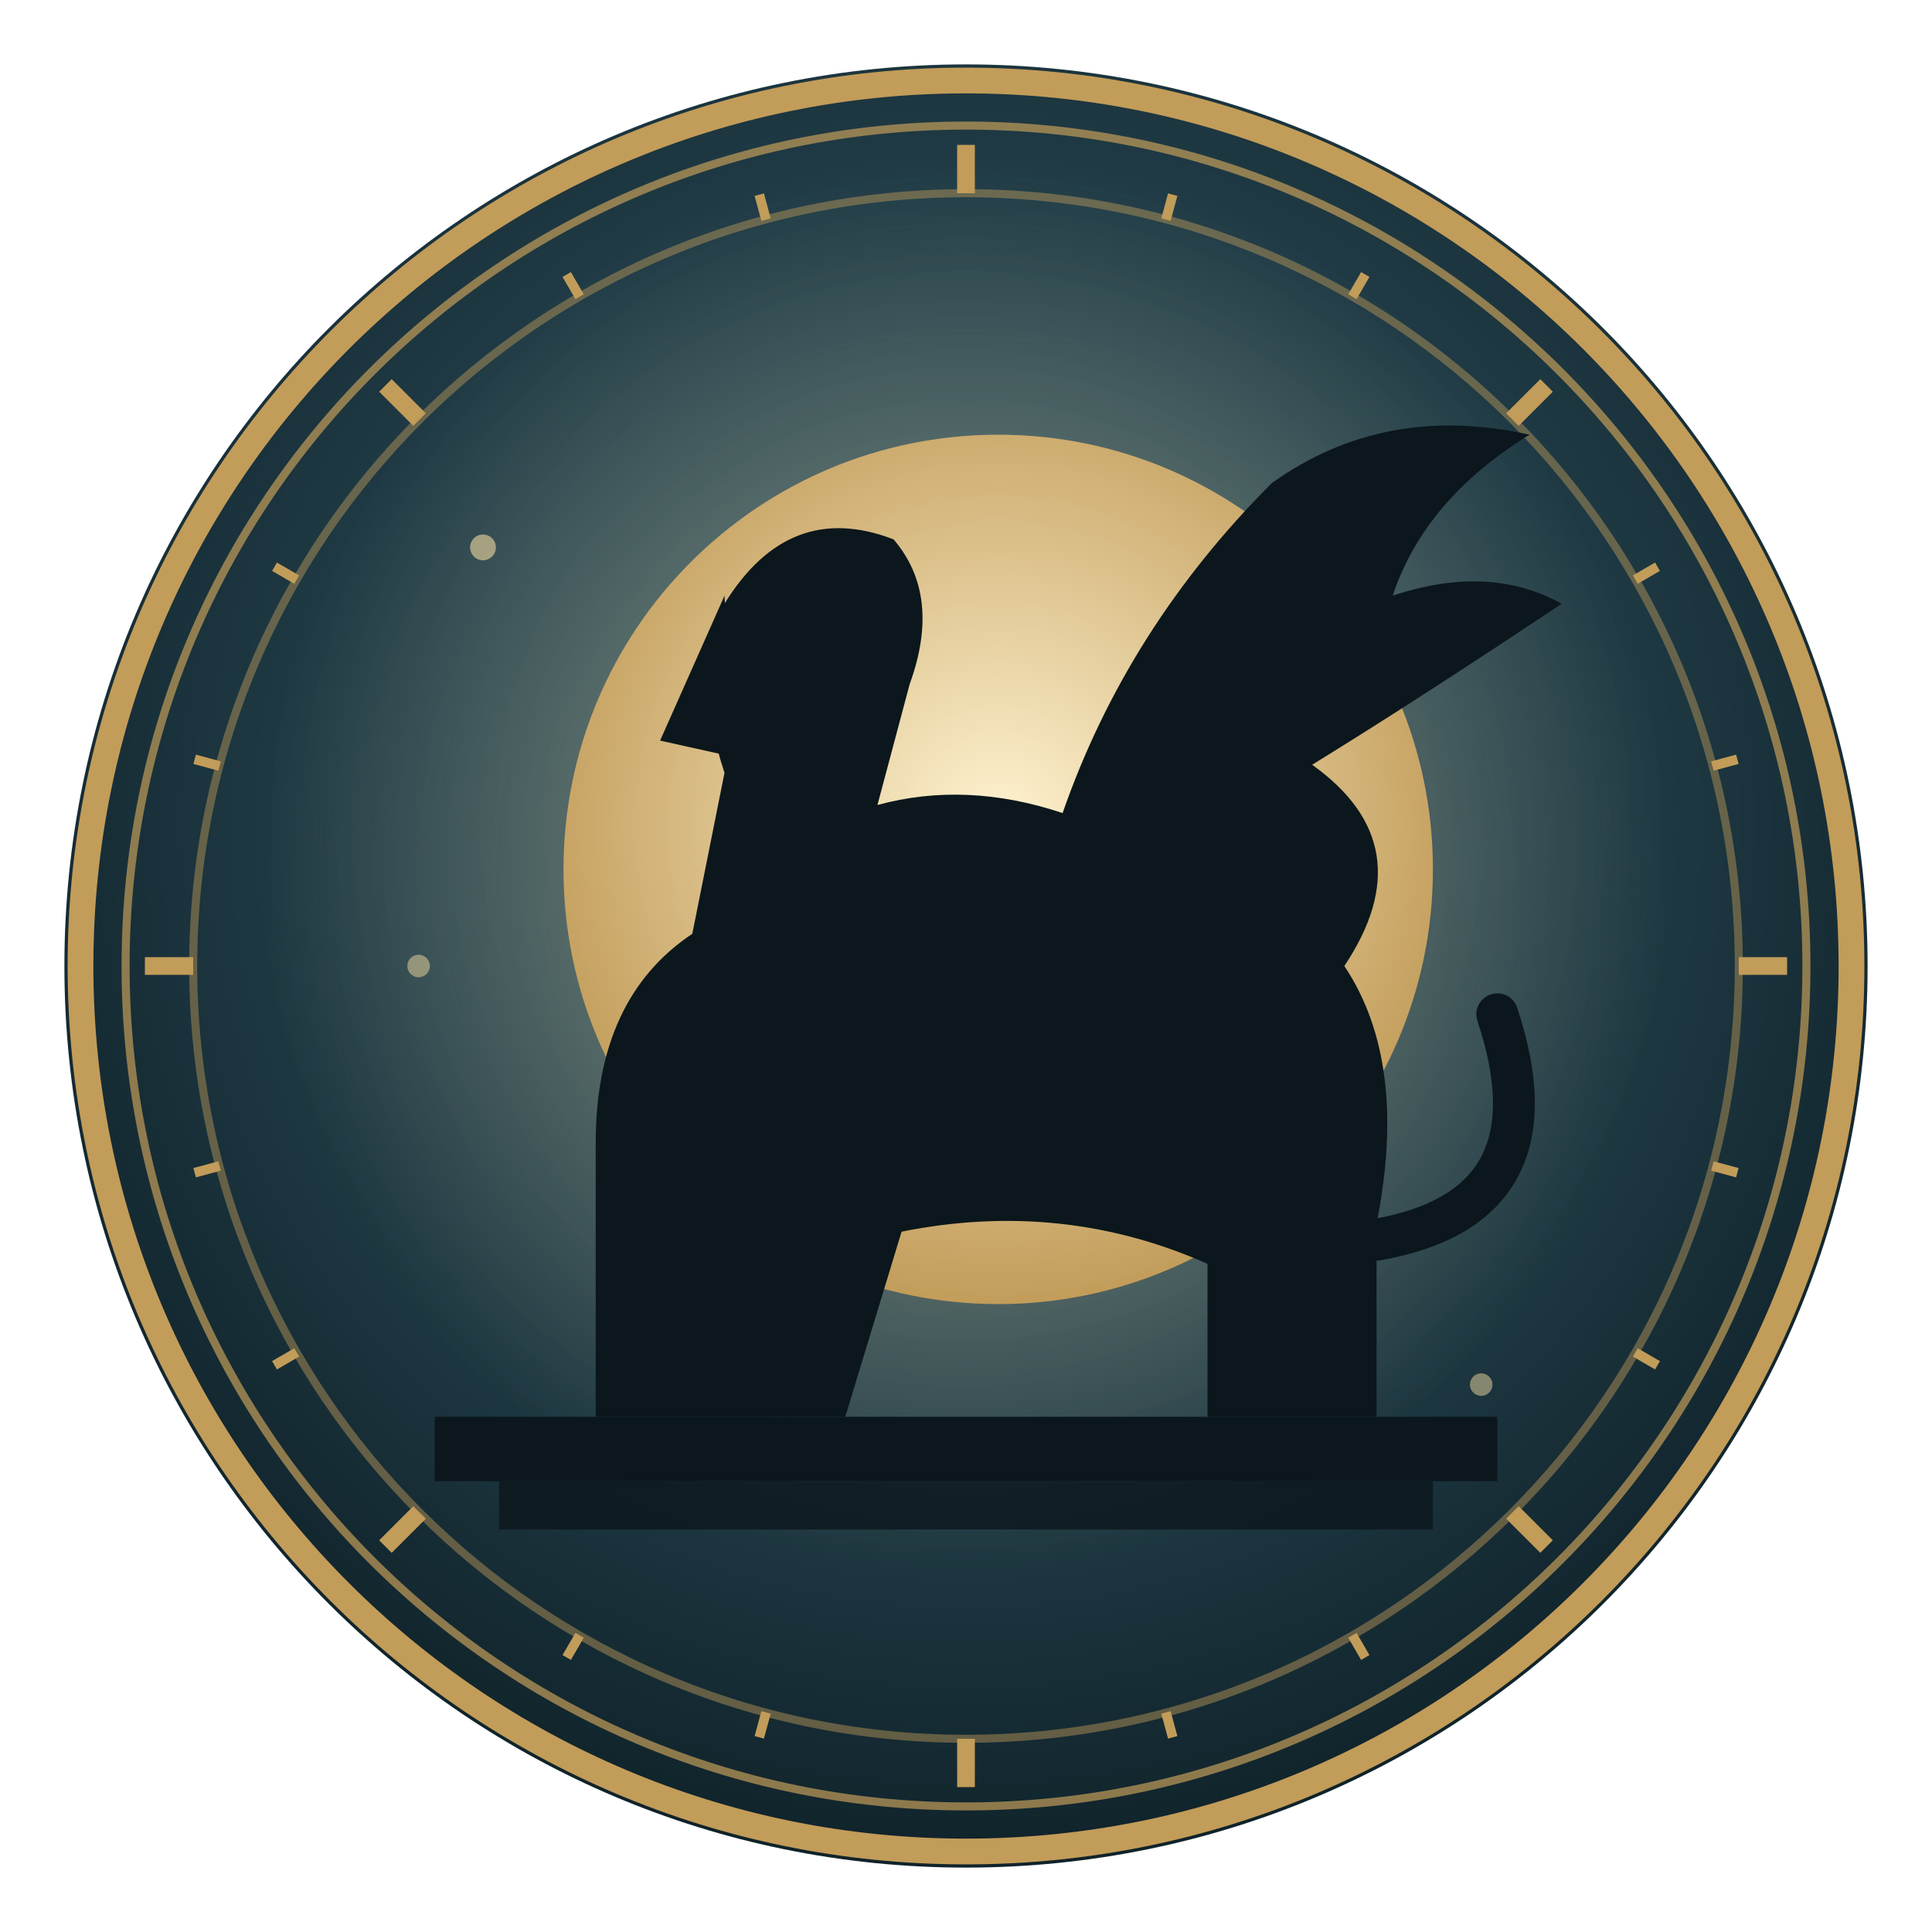
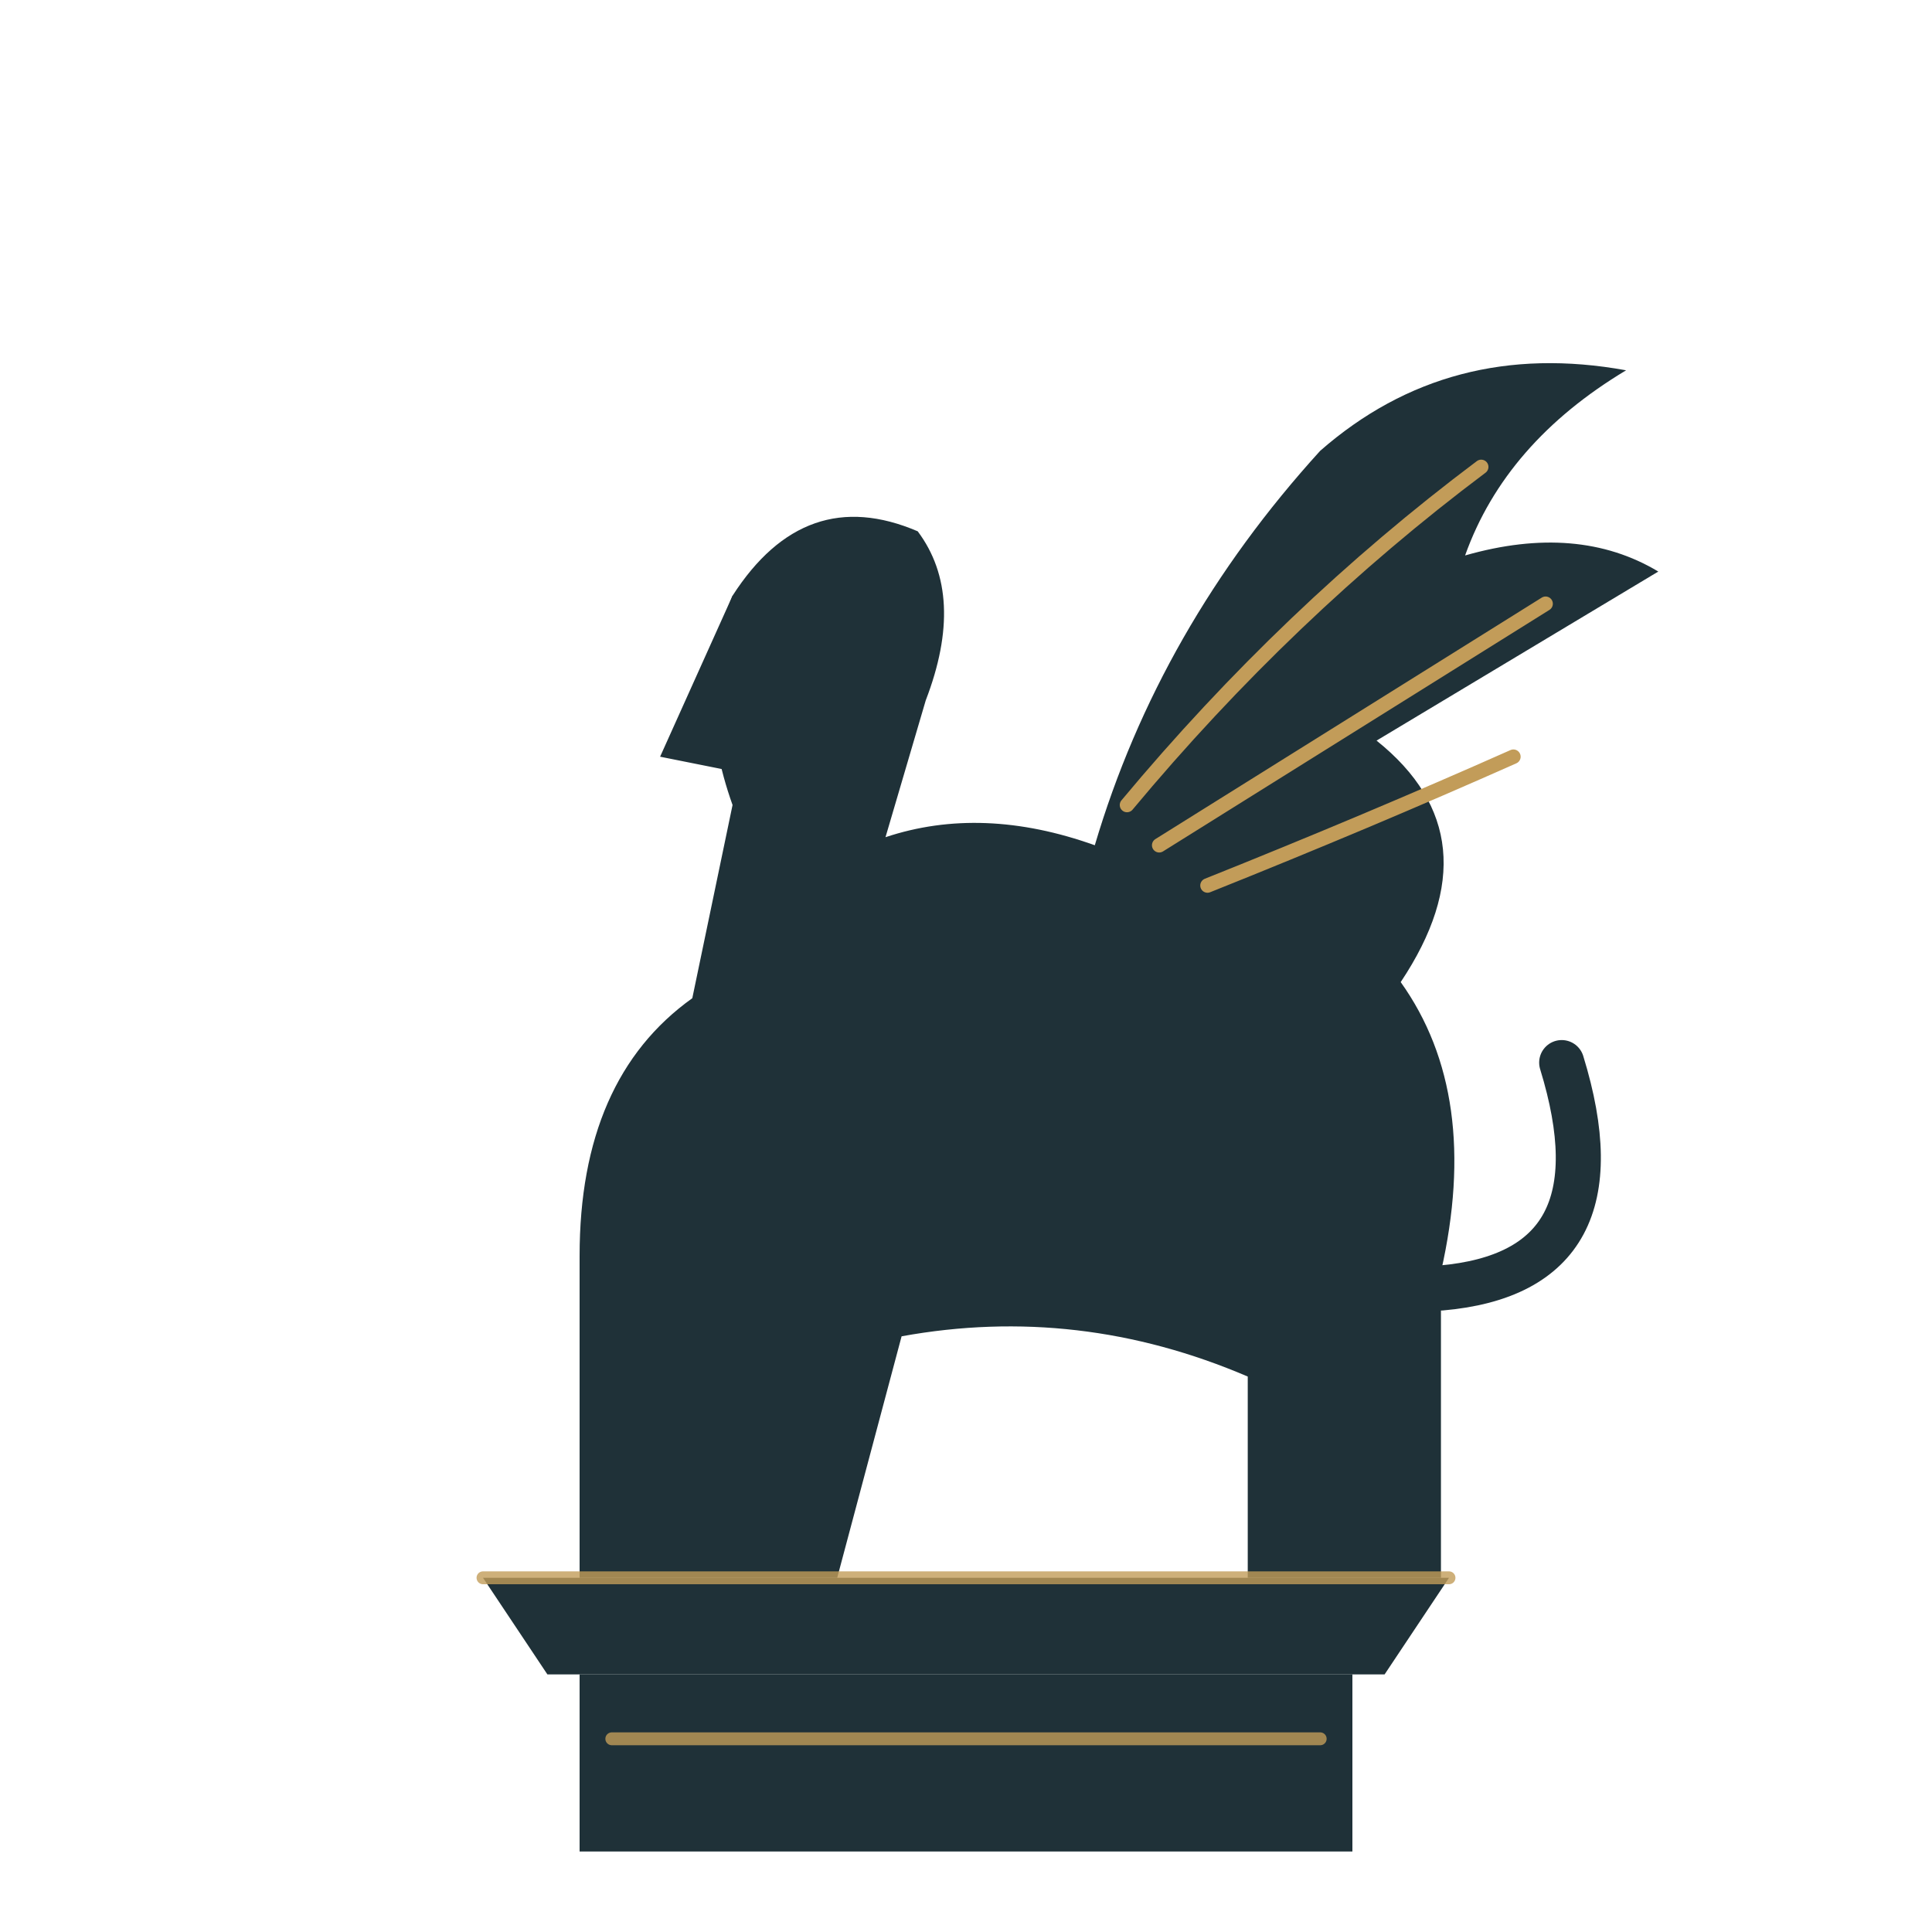
<svg xmlns="http://www.w3.org/2000/svg" viewBox="0 0 120 120">
-   <defs>
-     <radialGradient id="sphinx-bg" cx="50%" cy="42%" r="60%">
-       <stop offset="0" stop-color="#3B6474" />
-       <stop offset="1" stop-color="#0E2027" />
-     </radialGradient>
-     <radialGradient id="sphinx-glow" cx="50%" cy="50%" r="50%">
-       <stop offset="0" stop-color="#F2D9A0" stop-opacity=".75" />
-       <stop offset=".55" stop-color="#F2D9A0" stop-opacity=".22" />
-       <stop offset="1" stop-color="#F2D9A0" stop-opacity="0" />
-     </radialGradient>
-     <radialGradient id="sphinx-sun" cx="50%" cy="45%" r="55%">
-       <stop offset="0" stop-color="#FFF3D1" />
-       <stop offset="1" stop-color="#C29C59" />
-     </radialGradient>
-   </defs>
-   <circle cx="60" cy="60" r="56" fill="url(#sphinx-bg)" />
-   <circle cx="60" cy="54" r="44" fill="url(#sphinx-glow)" />
-   <circle cx="60" cy="60" r="55" fill="none" stroke="#C29C59" stroke-width="1.6" />
-   <circle cx="60" cy="60" r="52.2" fill="none" stroke="#C29C59" stroke-width=".5" opacity=".7" />
-   <circle cx="60" cy="60" r="48" fill="none" stroke="#C29C59" stroke-width=".5" opacity=".45" />
-   <line x1="108.00" y1="60.00" x2="111.00" y2="60.00" stroke="#C29C59" stroke-width="1.1" />
-   <line x1="106.36" y1="72.42" x2="107.91" y2="72.84" stroke="#C29C59" stroke-width="0.6" />
-   <line x1="101.57" y1="84.00" x2="102.95" y2="84.80" stroke="#C29C59" stroke-width="0.6" />
-   <line x1="93.94" y1="93.94" x2="96.06" y2="96.06" stroke="#C29C59" stroke-width="1.1" />
-   <line x1="84.00" y1="101.57" x2="84.80" y2="102.95" stroke="#C29C59" stroke-width="0.6" />
-   <line x1="72.42" y1="106.36" x2="72.84" y2="107.91" stroke="#C29C59" stroke-width="0.6" />
-   <line x1="60.00" y1="108.00" x2="60.00" y2="111.00" stroke="#C29C59" stroke-width="1.1" />
-   <line x1="47.58" y1="106.36" x2="47.16" y2="107.91" stroke="#C29C59" stroke-width="0.6" />
-   <line x1="36.00" y1="101.57" x2="35.20" y2="102.95" stroke="#C29C59" stroke-width="0.6" />
-   <line x1="26.06" y1="93.94" x2="23.94" y2="96.06" stroke="#C29C59" stroke-width="1.1" />
-   <line x1="18.43" y1="84.00" x2="17.05" y2="84.80" stroke="#C29C59" stroke-width="0.6" />
-   <line x1="13.64" y1="72.42" x2="12.09" y2="72.84" stroke="#C29C59" stroke-width="0.6" />
-   <line x1="12.00" y1="60.00" x2="9.00" y2="60.00" stroke="#C29C59" stroke-width="1.1" />
-   <line x1="13.64" y1="47.58" x2="12.09" y2="47.16" stroke="#C29C59" stroke-width="0.6" />
-   <line x1="18.43" y1="36.00" x2="17.05" y2="35.20" stroke="#C29C59" stroke-width="0.6" />
-   <line x1="26.06" y1="26.06" x2="23.94" y2="23.94" stroke="#C29C59" stroke-width="1.1" />
-   <line x1="36.00" y1="18.43" x2="35.20" y2="17.05" stroke="#C29C59" stroke-width="0.6" />
-   <line x1="47.58" y1="13.64" x2="47.16" y2="12.09" stroke="#C29C59" stroke-width="0.6" />
-   <line x1="60.00" y1="12.00" x2="60.00" y2="9.00" stroke="#C29C59" stroke-width="1.1" />
-   <line x1="72.42" y1="13.64" x2="72.84" y2="12.09" stroke="#C29C59" stroke-width="0.6" />
-   <line x1="84.00" y1="18.43" x2="84.80" y2="17.05" stroke="#C29C59" stroke-width="0.6" />
-   <line x1="93.94" y1="26.06" x2="96.06" y2="23.94" stroke="#C29C59" stroke-width="1.1" />
-   <line x1="101.57" y1="36.00" x2="102.95" y2="35.20" stroke="#C29C59" stroke-width="0.6" />
-   <line x1="106.36" y1="47.58" x2="107.91" y2="47.16" stroke="#C29C59" stroke-width="0.6" />
-   <circle cx="62" cy="54" r="27" fill="url(#sphinx-sun)" />
-   <rect x="27" y="88" width="66" height="4" fill="#0B171C" />
-   <rect x="31" y="92" width="58" height="3" fill="#0B171C" opacity=".8" />
-   <path d="M37 88 V71 Q37 62 43 58 L45 48 Q43 42 45 37.5 Q49 31 55.5 33.5 Q58.5 37 56.5 42.5 L54.5 50 Q60 48.5 66 50.5 Q70 39 79 30 Q86 25 95 27 Q88.5 31 86.5 37 Q92.5 35 97 37.5 Q88 43.5 81.5 47.5 Q88.5 52.5 83.5 60 Q87.5 66 85.5 76 V88 H75 V78.5 Q66 74.5 56 76.5 L52.5 88 Z" fill="#0B171C" />
-   <path d="M85.5 77 Q97 75 93 63" stroke="#0B171C" stroke-width="2.6" fill="none" stroke-linecap="round" />
-   <path d="M45 37 L41 46 L45.5 47 Z" fill="#0B171C" />
-   <circle cx="30" cy="34" r="0.8" fill="#F2D9A0" opacity="0.6" />
-   <circle cx="92" cy="86" r="0.7" fill="#F2D9A0" opacity="0.5" />
-   <circle cx="26" cy="60" r="0.7" fill="#F2D9A0" opacity="0.5" />
+   <path d="M30 98 H90 L86 104 H34 Z" fill="#1F3138" />
+   <rect x="36" y="104" width="48" height="11" fill="#1F3138" />
+   <path d="M36 98 V78 Q36 67 43 62 L45.5 50 Q43 43 45.5 37 Q50 30 57 33 Q60 37 57.5 43.5 L55 52 Q61 50 68 52.5 Q72 39 82 28 Q90 21 101 23 Q93.5 27.5 91 34.5 Q98 32.5 103 35.5 Q93 41.5 85.5 46 Q93 52 87 61 Q92 68 89.5 79 V98 H77.5 V85.5 Q67 81 56 83 L52 98 Z" fill="#1F3138" />
+   <path d="M89.5 80 Q101 79 97 66" stroke="#1F3138" stroke-width="2.8" fill="none" stroke-linecap="round" opacity="1" />
+   <path d="M45.5 37 L41 47 L46 48 Z" fill="#1F3138" />
+   <path d="M70 50 Q80 38 92 29 M72 52.5 Q84 45 96 37.5 M75 55 Q85 51 94 47" stroke="#C29C59" stroke-width="0.9" fill="none" stroke-linecap="round" opacity="1" />
+   <path d="M30 98 H90 M38 108 H82" stroke="#C29C59" stroke-width="0.8" fill="none" stroke-linecap="round" opacity="0.8" />
</svg>
